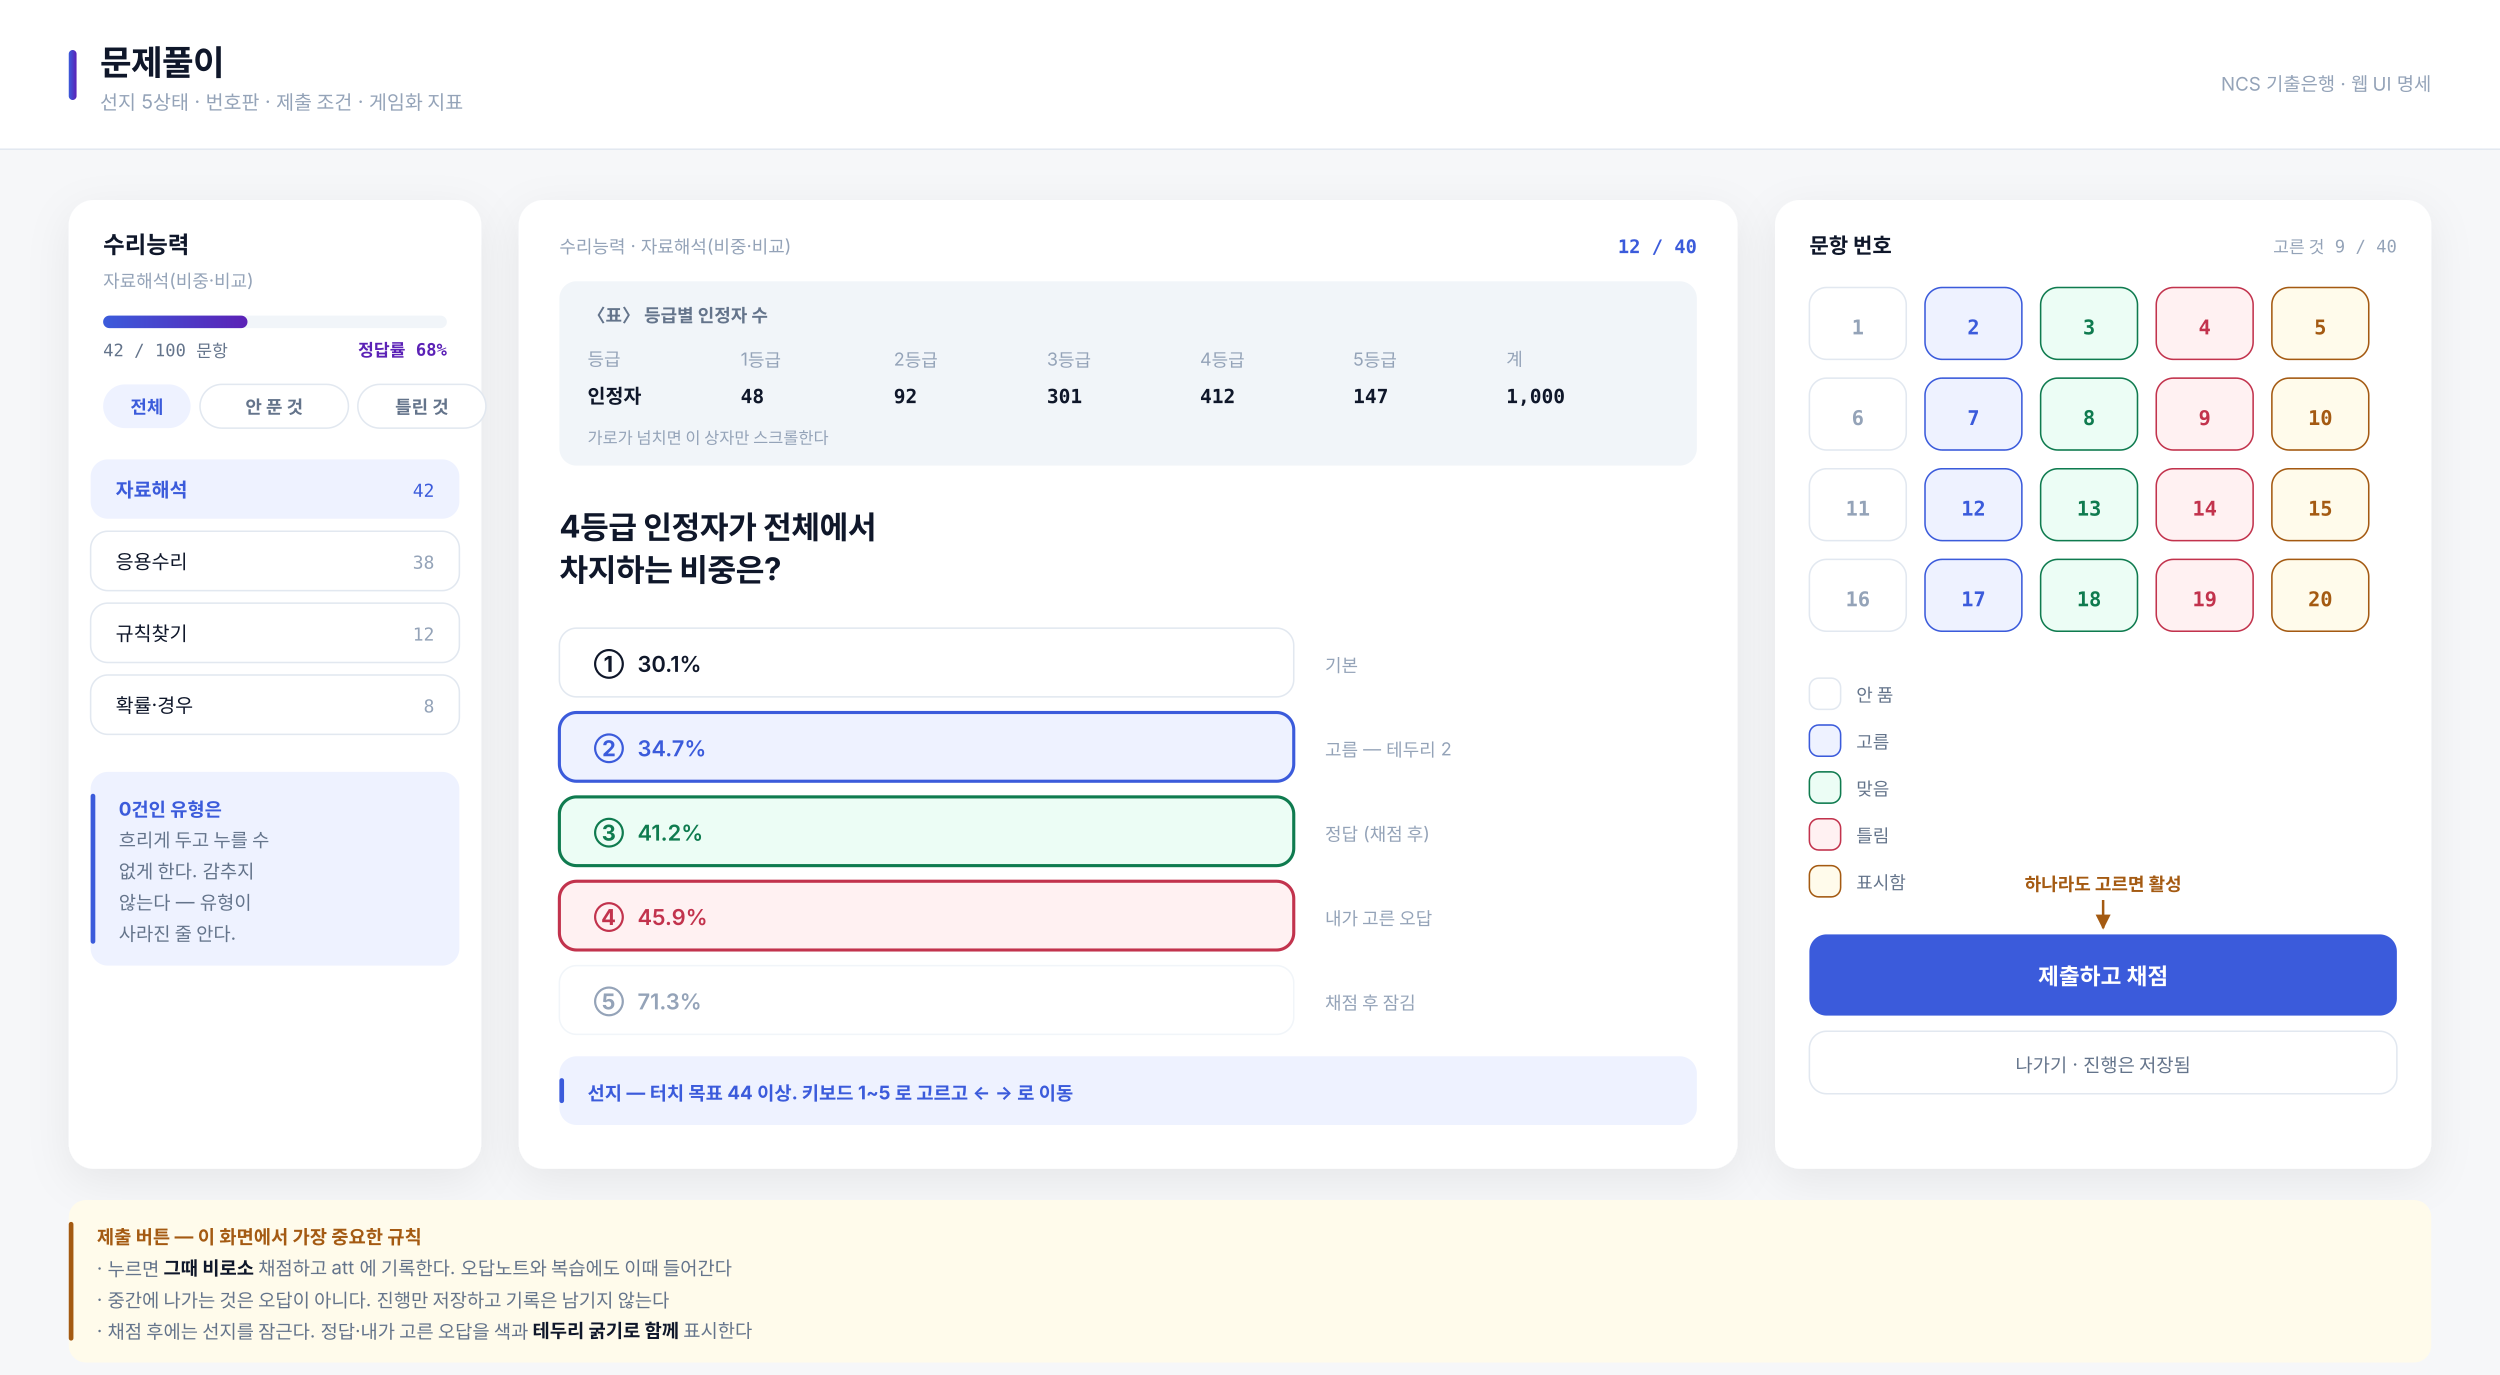
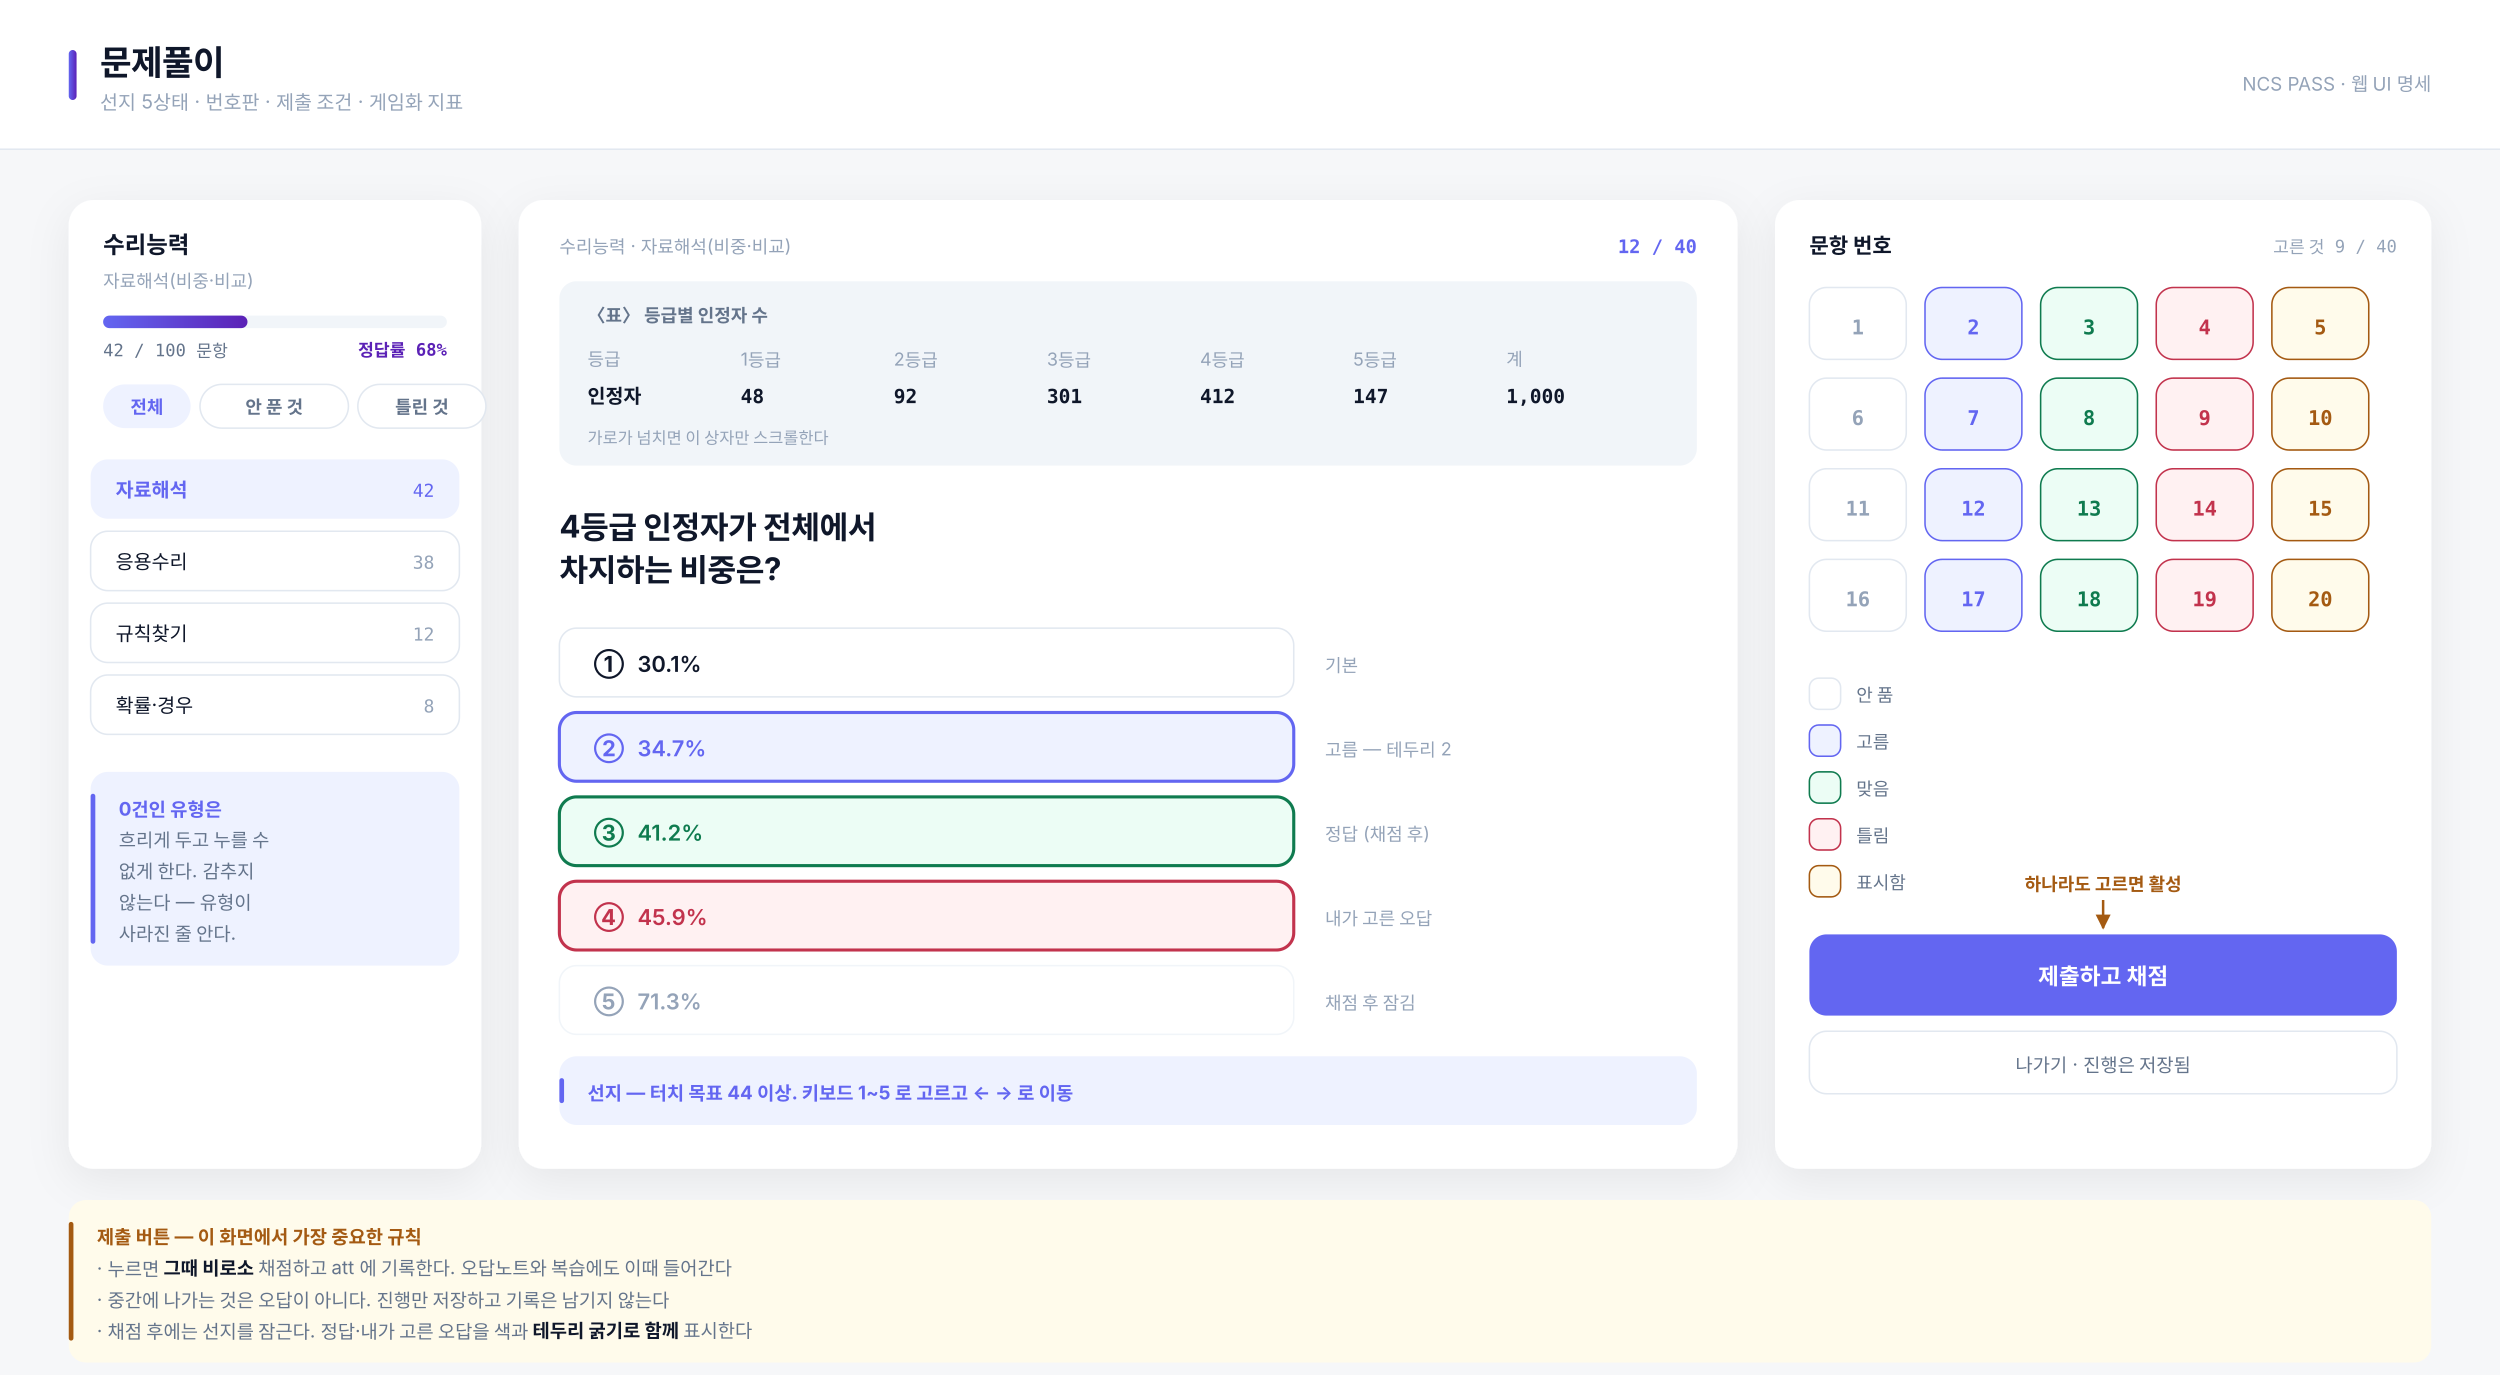
<svg xmlns="http://www.w3.org/2000/svg" width="1600" height="880" viewBox="0 0 1600 880">
  <defs>
    <filter id="sh" x="-30%" y="-30%" width="160%" height="170%">
      <feDropShadow dx="0" dy="1" stdDeviation="1" flood-opacity=".04" />
      <feDropShadow dx="0" dy="8" stdDeviation="14" flood-opacity=".07" />
    </filter>
    <linearGradient id="pg" x1="0" y1="0" x2="1" y2="0">
-       <stop offset="0" stop-color="#3b5bdb" />
+       <stop offset="0" stop-color="#6366f1" />
      <stop offset="1" stop-color="#5b21b6" />
    </linearGradient>
    <marker id="ah" viewBox="0 0 10 10" refX="9" refY="5" markerWidth="6" markerHeight="6" orient="auto-start-reverse">
      <path d="M0,0 L10,5 L0,10 z" fill="#a45a12" />
    </marker>
  </defs>
  <rect width="1600" height="880" fill="#f6f7f9" />
  <rect x="0" y="0" width="1600" height="96" rx="0" fill="#ffffff" />
  <rect x="0" y="95" width="1600" height="1" fill="#e2e8f0" />
  <rect x="44" y="32" width="5" height="32" rx="2.5" fill="url(#pg)" />
  <text x="64" y="48" font-family="Pretendard, Malgun Gothic, 맑은 고딕, -apple-system, sans-serif" font-size="22" fill="#0f172a" text-anchor="start" font-weight="700" letter-spacing="-.4">문제풀이</text>
  <text x="64" y="70" font-family="Pretendard, Malgun Gothic, 맑은 고딕, -apple-system, sans-serif" font-size="12.5" fill="#94a3b8" text-anchor="start" font-weight="400">선지 5상태 · 번호판 · 제출 조건 · 게임화 지표</text>
-   <text x="1556" y="58" font-family="Pretendard, Malgun Gothic, 맑은 고딕, -apple-system, sans-serif" font-size="12" fill="#94a3b8" text-anchor="end" font-weight="400">NCS 기출은행 · 웹 UI 명세</text>
+   <text x="1556" y="58" font-family="Pretendard, Malgun Gothic, 맑은 고딕, -apple-system, sans-serif" font-size="12" fill="#94a3b8" text-anchor="end" font-weight="400">NCS PASS · 웹 UI 명세</text>
  <rect x="44" y="128" width="264" height="620" rx="16" fill="#ffffff" filter="url(#sh)" />
  <text x="66" y="162" font-family="Pretendard, Malgun Gothic, 맑은 고딕, -apple-system, sans-serif" font-size="15" fill="#0f172a" text-anchor="start" font-weight="700">수리능력</text>
  <text x="66" y="184" font-family="Pretendard, Malgun Gothic, 맑은 고딕, -apple-system, sans-serif" font-size="11.5" fill="#94a3b8" text-anchor="start" font-weight="400">자료해석(비중·비교)</text>
  <rect x="66" y="202" width="220" height="8" rx="4.0" fill="#f1f5f9" />
  <rect x="66" y="202" width="92.4" height="8" rx="4.0" fill="url(#pg)" />
  <text x="66" y="228" font-family="SF Mono, Consolas, D2Coding, monospace" font-size="11" fill="#64748b" text-anchor="start" font-weight="400">42 / 100 문항</text>
  <text x="286" y="228" font-family="SF Mono, Consolas, D2Coding, monospace" font-size="11" fill="#5b21b6" text-anchor="end" font-weight="700">정답률 68%</text>
  <rect x="66" y="246" width="56" height="28" rx="14.0" fill="#eef2ff" />
-   <text x="94.0" y="264.6" font-family="Pretendard, Malgun Gothic, 맑은 고딕, -apple-system, sans-serif" font-size="11.5" fill="#3b5bdb" text-anchor="middle" font-weight="600">전체</text>
+   <text x="94.0" y="264.6" font-family="Pretendard, Malgun Gothic, 맑은 고딕, -apple-system, sans-serif" font-size="11.5" fill="#6366f1" text-anchor="middle" font-weight="600">전체</text>
  <rect x="128" y="246" width="95" height="28" rx="14.0" fill="#ffffff" stroke="#e2e8f0" stroke-width="1" />
  <text x="175.5" y="264.6" font-family="Pretendard, Malgun Gothic, 맑은 고딕, -apple-system, sans-serif" font-size="11.5" fill="#64748b" text-anchor="middle" font-weight="600">안 푼 것</text>
  <rect x="229" y="246" width="82" height="28" rx="14.0" fill="#ffffff" stroke="#e2e8f0" stroke-width="1" />
  <text x="270.0" y="264.6" font-family="Pretendard, Malgun Gothic, 맑은 고딕, -apple-system, sans-serif" font-size="11.5" fill="#64748b" text-anchor="middle" font-weight="600">틀린 것</text>
  <rect x="58" y="294" width="236" height="38" rx="11" fill="#eef2ff" />
-   <text x="74" y="318" font-family="Pretendard, Malgun Gothic, 맑은 고딕, -apple-system, sans-serif" font-size="12.5" fill="#3b5bdb" text-anchor="start" font-weight="700">자료해석</text>
-   <text x="278" y="318" font-family="SF Mono, Consolas, D2Coding, monospace" font-size="11.5" fill="#3b5bdb" text-anchor="end" font-weight="400">42</text>
+   <text x="74" y="318" font-family="Pretendard, Malgun Gothic, 맑은 고딕, -apple-system, sans-serif" font-size="12.5" fill="#6366f1" text-anchor="start" font-weight="700">자료해석</text>
+   <text x="278" y="318" font-family="SF Mono, Consolas, D2Coding, monospace" font-size="11.5" fill="#6366f1" text-anchor="end" font-weight="400">42</text>
  <rect x="58" y="340" width="236" height="38" rx="11" fill="#ffffff" stroke="#e2e8f0" stroke-width="1" />
  <text x="74" y="364" font-family="Pretendard, Malgun Gothic, 맑은 고딕, -apple-system, sans-serif" font-size="12.5" fill="#0f172a" text-anchor="start" font-weight="400">응용수리</text>
  <text x="278" y="364" font-family="SF Mono, Consolas, D2Coding, monospace" font-size="11.5" fill="#94a3b8" text-anchor="end" font-weight="400">38</text>
  <rect x="58" y="386" width="236" height="38" rx="11" fill="#ffffff" stroke="#e2e8f0" stroke-width="1" />
  <text x="74" y="410" font-family="Pretendard, Malgun Gothic, 맑은 고딕, -apple-system, sans-serif" font-size="12.5" fill="#0f172a" text-anchor="start" font-weight="400">규칙찾기</text>
  <text x="278" y="410" font-family="SF Mono, Consolas, D2Coding, monospace" font-size="11.5" fill="#94a3b8" text-anchor="end" font-weight="400">12</text>
  <rect x="58" y="432" width="236" height="38" rx="11" fill="#ffffff" stroke="#e2e8f0" stroke-width="1" />
  <text x="74" y="456" font-family="Pretendard, Malgun Gothic, 맑은 고딕, -apple-system, sans-serif" font-size="12.5" fill="#0f172a" text-anchor="start" font-weight="400">확률·경우</text>
  <text x="278" y="456" font-family="SF Mono, Consolas, D2Coding, monospace" font-size="11.5" fill="#94a3b8" text-anchor="end" font-weight="400">8</text>
  <rect x="58" y="494" width="236" height="124" rx="11" fill="#eef2ff" />
-   <rect x="58" y="508" width="3" height="96" rx="1.5" fill="#3b5bdb" />
-   <text x="76" y="522" font-family="Pretendard, Malgun Gothic, 맑은 고딕, -apple-system, sans-serif" font-size="12" fill="#3b5bdb" text-anchor="start" font-weight="700">0건인 유형은</text>
+   <rect x="58" y="508" width="3" height="96" rx="1.5" fill="#6366f1" />
+   <text x="76" y="522" font-family="Pretendard, Malgun Gothic, 맑은 고딕, -apple-system, sans-serif" font-size="12" fill="#6366f1" text-anchor="start" font-weight="700">0건인 유형은</text>
  <text x="76" y="542" font-family="Pretendard, Malgun Gothic, 맑은 고딕, -apple-system, sans-serif" font-size="12" fill="#64748b" text-anchor="start" font-weight="400">흐리게 두고 누를 수</text>
  <text x="76" y="562" font-family="Pretendard, Malgun Gothic, 맑은 고딕, -apple-system, sans-serif" font-size="12" fill="#64748b" text-anchor="start" font-weight="400">없게 한다. 감추지</text>
  <text x="76" y="582" font-family="Pretendard, Malgun Gothic, 맑은 고딕, -apple-system, sans-serif" font-size="12" fill="#64748b" text-anchor="start" font-weight="400">않는다 — 유형이</text>
  <text x="76" y="602" font-family="Pretendard, Malgun Gothic, 맑은 고딕, -apple-system, sans-serif" font-size="12" fill="#64748b" text-anchor="start" font-weight="400">사라진 줄 안다.</text>
  <rect x="332" y="128" width="780" height="620" rx="16" fill="#ffffff" filter="url(#sh)" />
  <text x="358" y="162" font-family="Pretendard, Malgun Gothic, 맑은 고딕, -apple-system, sans-serif" font-size="11.5" fill="#94a3b8" text-anchor="start" font-weight="400">수리능력 · 자료해석(비중·비교)</text>
-   <text x="1086" y="162" font-family="SF Mono, Consolas, D2Coding, monospace" font-size="12" fill="#3b5bdb" text-anchor="end" font-weight="700">12 / 40</text>
+   <text x="1086" y="162" font-family="SF Mono, Consolas, D2Coding, monospace" font-size="12" fill="#6366f1" text-anchor="end" font-weight="700">12 / 40</text>
  <rect x="358" y="180" width="728" height="118" rx="11" fill="#f1f5f9" />
  <text x="376" y="206" font-family="Pretendard, Malgun Gothic, 맑은 고딕, -apple-system, sans-serif" font-size="11.5" fill="#64748b" text-anchor="start" font-weight="700">〈표〉 등급별 인정자 수</text>
  <text x="376" y="234" font-family="Pretendard, Malgun Gothic, 맑은 고딕, -apple-system, sans-serif" font-size="11.5" fill="#94a3b8" text-anchor="start" font-weight="400">등급</text>
  <text x="376" y="258" font-family="SF Mono, Consolas, D2Coding, monospace" font-size="12.5" fill="#0f172a" text-anchor="start" font-weight="600">인정자</text>
  <text x="474" y="234" font-family="Pretendard, Malgun Gothic, 맑은 고딕, -apple-system, sans-serif" font-size="11.5" fill="#94a3b8" text-anchor="start" font-weight="400">1등급</text>
  <text x="474" y="258" font-family="SF Mono, Consolas, D2Coding, monospace" font-size="12.5" fill="#0f172a" text-anchor="start" font-weight="600">48</text>
  <text x="572" y="234" font-family="Pretendard, Malgun Gothic, 맑은 고딕, -apple-system, sans-serif" font-size="11.5" fill="#94a3b8" text-anchor="start" font-weight="400">2등급</text>
  <text x="572" y="258" font-family="SF Mono, Consolas, D2Coding, monospace" font-size="12.5" fill="#0f172a" text-anchor="start" font-weight="600">92</text>
  <text x="670" y="234" font-family="Pretendard, Malgun Gothic, 맑은 고딕, -apple-system, sans-serif" font-size="11.5" fill="#94a3b8" text-anchor="start" font-weight="400">3등급</text>
  <text x="670" y="258" font-family="SF Mono, Consolas, D2Coding, monospace" font-size="12.5" fill="#0f172a" text-anchor="start" font-weight="600">301</text>
  <text x="768" y="234" font-family="Pretendard, Malgun Gothic, 맑은 고딕, -apple-system, sans-serif" font-size="11.5" fill="#94a3b8" text-anchor="start" font-weight="400">4등급</text>
  <text x="768" y="258" font-family="SF Mono, Consolas, D2Coding, monospace" font-size="12.5" fill="#0f172a" text-anchor="start" font-weight="600">412</text>
  <text x="866" y="234" font-family="Pretendard, Malgun Gothic, 맑은 고딕, -apple-system, sans-serif" font-size="11.5" fill="#94a3b8" text-anchor="start" font-weight="400">5등급</text>
  <text x="866" y="258" font-family="SF Mono, Consolas, D2Coding, monospace" font-size="12.5" fill="#0f172a" text-anchor="start" font-weight="600">147</text>
  <text x="964" y="234" font-family="Pretendard, Malgun Gothic, 맑은 고딕, -apple-system, sans-serif" font-size="11.5" fill="#94a3b8" text-anchor="start" font-weight="400">계</text>
  <text x="964" y="258" font-family="SF Mono, Consolas, D2Coding, monospace" font-size="12.5" fill="#0f172a" text-anchor="start" font-weight="600">1,000</text>
  <text x="376" y="284" font-family="Pretendard, Malgun Gothic, 맑은 고딕, -apple-system, sans-serif" font-size="10.5" fill="#94a3b8" text-anchor="start" font-weight="400">가로가 넘치면 이 상자만 스크롤한다</text>
  <text x="358" y="344" font-family="Pretendard, Malgun Gothic, 맑은 고딕, -apple-system, sans-serif" font-size="20" fill="#0f172a" text-anchor="start" font-weight="700" letter-spacing="-.3">4등급 인정자가 전체에서</text>
  <text x="358" y="372" font-family="Pretendard, Malgun Gothic, 맑은 고딕, -apple-system, sans-serif" font-size="20" fill="#0f172a" text-anchor="start" font-weight="700" letter-spacing="-.3">차지하는 비중은?</text>
  <rect x="358" y="402" width="470" height="44" rx="11" fill="#ffffff" stroke="#e2e8f0" stroke-width="1" />
  <text x="380" y="430" font-family="Pretendard, Malgun Gothic, 맑은 고딕, -apple-system, sans-serif" font-size="14" fill="#0f172a" text-anchor="start" font-weight="700">①</text>
  <text x="408" y="430" font-family="Pretendard, Malgun Gothic, 맑은 고딕, -apple-system, sans-serif" font-size="14" fill="#0f172a" text-anchor="start" font-weight="600">30.1%</text>
  <text x="848" y="430" font-family="Pretendard, Malgun Gothic, 맑은 고딕, -apple-system, sans-serif" font-size="11.5" fill="#94a3b8" text-anchor="start" font-weight="400">기본</text>
-   <rect x="358" y="456" width="470" height="44" rx="11" fill="#eef2ff" stroke="#3b5bdb" stroke-width="2" />
-   <text x="380" y="484" font-family="Pretendard, Malgun Gothic, 맑은 고딕, -apple-system, sans-serif" font-size="14" fill="#3b5bdb" text-anchor="start" font-weight="700">②</text>
-   <text x="408" y="484" font-family="Pretendard, Malgun Gothic, 맑은 고딕, -apple-system, sans-serif" font-size="14" fill="#3b5bdb" text-anchor="start" font-weight="600">34.7%</text>
+   <rect x="358" y="456" width="470" height="44" rx="11" fill="#eef2ff" stroke="#6366f1" stroke-width="2" />
+   <text x="380" y="484" font-family="Pretendard, Malgun Gothic, 맑은 고딕, -apple-system, sans-serif" font-size="14" fill="#6366f1" text-anchor="start" font-weight="700">②</text>
+   <text x="408" y="484" font-family="Pretendard, Malgun Gothic, 맑은 고딕, -apple-system, sans-serif" font-size="14" fill="#6366f1" text-anchor="start" font-weight="600">34.7%</text>
  <text x="848" y="484" font-family="Pretendard, Malgun Gothic, 맑은 고딕, -apple-system, sans-serif" font-size="11.5" fill="#94a3b8" text-anchor="start" font-weight="400">고름 — 테두리 2</text>
  <rect x="358" y="510" width="470" height="44" rx="11" fill="#ecfdf5" stroke="#0f7b4f" stroke-width="2" />
  <text x="380" y="538" font-family="Pretendard, Malgun Gothic, 맑은 고딕, -apple-system, sans-serif" font-size="14" fill="#0f7b4f" text-anchor="start" font-weight="700">③</text>
  <text x="408" y="538" font-family="Pretendard, Malgun Gothic, 맑은 고딕, -apple-system, sans-serif" font-size="14" fill="#0f7b4f" text-anchor="start" font-weight="600">41.2%</text>
  <text x="848" y="538" font-family="Pretendard, Malgun Gothic, 맑은 고딕, -apple-system, sans-serif" font-size="11.5" fill="#94a3b8" text-anchor="start" font-weight="400">정답 (채점 후)</text>
  <rect x="358" y="564" width="470" height="44" rx="11" fill="#fff1f2" stroke="#c2334d" stroke-width="2" />
  <text x="380" y="592" font-family="Pretendard, Malgun Gothic, 맑은 고딕, -apple-system, sans-serif" font-size="14" fill="#c2334d" text-anchor="start" font-weight="700">④</text>
  <text x="408" y="592" font-family="Pretendard, Malgun Gothic, 맑은 고딕, -apple-system, sans-serif" font-size="14" fill="#c2334d" text-anchor="start" font-weight="600">45.9%</text>
  <text x="848" y="592" font-family="Pretendard, Malgun Gothic, 맑은 고딕, -apple-system, sans-serif" font-size="11.5" fill="#94a3b8" text-anchor="start" font-weight="400">내가 고른 오답</text>
  <rect x="358" y="618" width="470" height="44" rx="11" fill="#ffffff" stroke="#f1f5f9" stroke-width="1" />
  <text x="380" y="646" font-family="Pretendard, Malgun Gothic, 맑은 고딕, -apple-system, sans-serif" font-size="14" fill="#94a3b8" text-anchor="start" font-weight="700">⑤</text>
  <text x="408" y="646" font-family="Pretendard, Malgun Gothic, 맑은 고딕, -apple-system, sans-serif" font-size="14" fill="#94a3b8" text-anchor="start" font-weight="600">71.3%</text>
  <text x="848" y="646" font-family="Pretendard, Malgun Gothic, 맑은 고딕, -apple-system, sans-serif" font-size="11.5" fill="#94a3b8" text-anchor="start" font-weight="400">채점 후 잠김</text>
  <rect x="358" y="676" width="728" height="44" rx="11" fill="#eef2ff" />
-   <rect x="358" y="690" width="3" height="16" rx="1.5" fill="#3b5bdb" />
-   <text x="376" y="704" font-family="Pretendard, Malgun Gothic, 맑은 고딕, -apple-system, sans-serif" font-size="12" fill="#3b5bdb" text-anchor="start" font-weight="700">선지 — 터치 목표 44 이상. 키보드 1~5 로 고르고 ← → 로 이동</text>
+   <rect x="358" y="690" width="3" height="16" rx="1.5" fill="#6366f1" />
+   <text x="376" y="704" font-family="Pretendard, Malgun Gothic, 맑은 고딕, -apple-system, sans-serif" font-size="12" fill="#6366f1" text-anchor="start" font-weight="700">선지 — 터치 목표 44 이상. 키보드 1~5 로 고르고 ← → 로 이동</text>
  <rect x="1136" y="128" width="420" height="620" rx="16" fill="#ffffff" filter="url(#sh)" />
  <text x="1158" y="162" font-family="Pretendard, Malgun Gothic, 맑은 고딕, -apple-system, sans-serif" font-size="13.5" fill="#0f172a" text-anchor="start" font-weight="700">문항 번호</text>
  <text x="1534" y="162" font-family="SF Mono, Consolas, D2Coding, monospace" font-size="11" fill="#94a3b8" text-anchor="end" font-weight="400">고른 것 9 / 40</text>
  <rect x="1158" y="184" width="62" height="46" rx="11" fill="#ffffff" stroke="#e2e8f0" stroke-width="1" />
  <text x="1189" y="214" font-family="SF Mono, Consolas, D2Coding, monospace" font-size="13" fill="#94a3b8" text-anchor="middle" font-weight="700">1</text>
-   <rect x="1232" y="184" width="62" height="46" rx="11" fill="#eef2ff" stroke="#3b5bdb" stroke-width="1" />
-   <text x="1263" y="214" font-family="SF Mono, Consolas, D2Coding, monospace" font-size="13" fill="#3b5bdb" text-anchor="middle" font-weight="700">2</text>
+   <rect x="1232" y="184" width="62" height="46" rx="11" fill="#eef2ff" stroke="#6366f1" stroke-width="1" />
+   <text x="1263" y="214" font-family="SF Mono, Consolas, D2Coding, monospace" font-size="13" fill="#6366f1" text-anchor="middle" font-weight="700">2</text>
  <rect x="1306" y="184" width="62" height="46" rx="11" fill="#ecfdf5" stroke="#0f7b4f" stroke-width="1" />
  <text x="1337" y="214" font-family="SF Mono, Consolas, D2Coding, monospace" font-size="13" fill="#0f7b4f" text-anchor="middle" font-weight="700">3</text>
  <rect x="1380" y="184" width="62" height="46" rx="11" fill="#fff1f2" stroke="#c2334d" stroke-width="1" />
  <text x="1411" y="214" font-family="SF Mono, Consolas, D2Coding, monospace" font-size="13" fill="#c2334d" text-anchor="middle" font-weight="700">4</text>
  <rect x="1454" y="184" width="62" height="46" rx="11" fill="#fffbeb" stroke="#a45a12" stroke-width="1" />
  <text x="1485" y="214" font-family="SF Mono, Consolas, D2Coding, monospace" font-size="13" fill="#a45a12" text-anchor="middle" font-weight="700">5</text>
  <rect x="1158" y="242" width="62" height="46" rx="11" fill="#ffffff" stroke="#e2e8f0" stroke-width="1" />
  <text x="1189" y="272" font-family="SF Mono, Consolas, D2Coding, monospace" font-size="13" fill="#94a3b8" text-anchor="middle" font-weight="700">6</text>
-   <rect x="1232" y="242" width="62" height="46" rx="11" fill="#eef2ff" stroke="#3b5bdb" stroke-width="1" />
-   <text x="1263" y="272" font-family="SF Mono, Consolas, D2Coding, monospace" font-size="13" fill="#3b5bdb" text-anchor="middle" font-weight="700">7</text>
+   <rect x="1232" y="242" width="62" height="46" rx="11" fill="#eef2ff" stroke="#6366f1" stroke-width="1" />
+   <text x="1263" y="272" font-family="SF Mono, Consolas, D2Coding, monospace" font-size="13" fill="#6366f1" text-anchor="middle" font-weight="700">7</text>
  <rect x="1306" y="242" width="62" height="46" rx="11" fill="#ecfdf5" stroke="#0f7b4f" stroke-width="1" />
  <text x="1337" y="272" font-family="SF Mono, Consolas, D2Coding, monospace" font-size="13" fill="#0f7b4f" text-anchor="middle" font-weight="700">8</text>
  <rect x="1380" y="242" width="62" height="46" rx="11" fill="#fff1f2" stroke="#c2334d" stroke-width="1" />
  <text x="1411" y="272" font-family="SF Mono, Consolas, D2Coding, monospace" font-size="13" fill="#c2334d" text-anchor="middle" font-weight="700">9</text>
  <rect x="1454" y="242" width="62" height="46" rx="11" fill="#fffbeb" stroke="#a45a12" stroke-width="1" />
  <text x="1485" y="272" font-family="SF Mono, Consolas, D2Coding, monospace" font-size="13" fill="#a45a12" text-anchor="middle" font-weight="700">10</text>
  <rect x="1158" y="300" width="62" height="46" rx="11" fill="#ffffff" stroke="#e2e8f0" stroke-width="1" />
  <text x="1189" y="330" font-family="SF Mono, Consolas, D2Coding, monospace" font-size="13" fill="#94a3b8" text-anchor="middle" font-weight="700">11</text>
-   <rect x="1232" y="300" width="62" height="46" rx="11" fill="#eef2ff" stroke="#3b5bdb" stroke-width="1" />
-   <text x="1263" y="330" font-family="SF Mono, Consolas, D2Coding, monospace" font-size="13" fill="#3b5bdb" text-anchor="middle" font-weight="700">12</text>
+   <rect x="1232" y="300" width="62" height="46" rx="11" fill="#eef2ff" stroke="#6366f1" stroke-width="1" />
+   <text x="1263" y="330" font-family="SF Mono, Consolas, D2Coding, monospace" font-size="13" fill="#6366f1" text-anchor="middle" font-weight="700">12</text>
  <rect x="1306" y="300" width="62" height="46" rx="11" fill="#ecfdf5" stroke="#0f7b4f" stroke-width="1" />
  <text x="1337" y="330" font-family="SF Mono, Consolas, D2Coding, monospace" font-size="13" fill="#0f7b4f" text-anchor="middle" font-weight="700">13</text>
  <rect x="1380" y="300" width="62" height="46" rx="11" fill="#fff1f2" stroke="#c2334d" stroke-width="1" />
  <text x="1411" y="330" font-family="SF Mono, Consolas, D2Coding, monospace" font-size="13" fill="#c2334d" text-anchor="middle" font-weight="700">14</text>
  <rect x="1454" y="300" width="62" height="46" rx="11" fill="#fffbeb" stroke="#a45a12" stroke-width="1" />
  <text x="1485" y="330" font-family="SF Mono, Consolas, D2Coding, monospace" font-size="13" fill="#a45a12" text-anchor="middle" font-weight="700">15</text>
  <rect x="1158" y="358" width="62" height="46" rx="11" fill="#ffffff" stroke="#e2e8f0" stroke-width="1" />
  <text x="1189" y="388" font-family="SF Mono, Consolas, D2Coding, monospace" font-size="13" fill="#94a3b8" text-anchor="middle" font-weight="700">16</text>
-   <rect x="1232" y="358" width="62" height="46" rx="11" fill="#eef2ff" stroke="#3b5bdb" stroke-width="1" />
-   <text x="1263" y="388" font-family="SF Mono, Consolas, D2Coding, monospace" font-size="13" fill="#3b5bdb" text-anchor="middle" font-weight="700">17</text>
+   <rect x="1232" y="358" width="62" height="46" rx="11" fill="#eef2ff" stroke="#6366f1" stroke-width="1" />
+   <text x="1263" y="388" font-family="SF Mono, Consolas, D2Coding, monospace" font-size="13" fill="#6366f1" text-anchor="middle" font-weight="700">17</text>
  <rect x="1306" y="358" width="62" height="46" rx="11" fill="#ecfdf5" stroke="#0f7b4f" stroke-width="1" />
  <text x="1337" y="388" font-family="SF Mono, Consolas, D2Coding, monospace" font-size="13" fill="#0f7b4f" text-anchor="middle" font-weight="700">18</text>
  <rect x="1380" y="358" width="62" height="46" rx="11" fill="#fff1f2" stroke="#c2334d" stroke-width="1" />
  <text x="1411" y="388" font-family="SF Mono, Consolas, D2Coding, monospace" font-size="13" fill="#c2334d" text-anchor="middle" font-weight="700">19</text>
  <rect x="1454" y="358" width="62" height="46" rx="11" fill="#fffbeb" stroke="#a45a12" stroke-width="1" />
  <text x="1485" y="388" font-family="SF Mono, Consolas, D2Coding, monospace" font-size="13" fill="#a45a12" text-anchor="middle" font-weight="700">20</text>
  <rect x="1158" y="434" width="20" height="20" rx="6" fill="#ffffff" stroke="#e2e8f0" stroke-width="1" />
  <text x="1188" y="449" font-family="Pretendard, Malgun Gothic, 맑은 고딕, -apple-system, sans-serif" font-size="11.5" fill="#64748b" text-anchor="start" font-weight="400">안 품</text>
-   <rect x="1158" y="464" width="20" height="20" rx="6" fill="#eef2ff" stroke="#3b5bdb" stroke-width="1" />
+   <rect x="1158" y="464" width="20" height="20" rx="6" fill="#eef2ff" stroke="#6366f1" stroke-width="1" />
  <text x="1188" y="479" font-family="Pretendard, Malgun Gothic, 맑은 고딕, -apple-system, sans-serif" font-size="11.5" fill="#64748b" text-anchor="start" font-weight="400">고름</text>
  <rect x="1158" y="494" width="20" height="20" rx="6" fill="#ecfdf5" stroke="#0f7b4f" stroke-width="1" />
  <text x="1188" y="509" font-family="Pretendard, Malgun Gothic, 맑은 고딕, -apple-system, sans-serif" font-size="11.5" fill="#64748b" text-anchor="start" font-weight="400">맞음</text>
  <rect x="1158" y="524" width="20" height="20" rx="6" fill="#fff1f2" stroke="#c2334d" stroke-width="1" />
  <text x="1188" y="539" font-family="Pretendard, Malgun Gothic, 맑은 고딕, -apple-system, sans-serif" font-size="11.5" fill="#64748b" text-anchor="start" font-weight="400">틀림</text>
  <rect x="1158" y="554" width="20" height="20" rx="6" fill="#fffbeb" stroke="#a45a12" stroke-width="1" />
  <text x="1188" y="569" font-family="Pretendard, Malgun Gothic, 맑은 고딕, -apple-system, sans-serif" font-size="11.5" fill="#64748b" text-anchor="start" font-weight="400">표시함</text>
-   <rect x="1158" y="598" width="376" height="52" rx="11" fill="#3b5bdb" />
+   <rect x="1158" y="598" width="376" height="52" rx="11" fill="#6366f1" />
  <text x="1346.0" y="630" font-family="Pretendard, Malgun Gothic, 맑은 고딕, -apple-system, sans-serif" font-size="14.5" fill="#fff" text-anchor="middle" font-weight="700">제출하고 채점</text>
  <rect x="1158" y="660" width="376" height="40" rx="11" fill="#ffffff" stroke="#e2e8f0" stroke-width="1" />
  <text x="1346.0" y="686" font-family="Pretendard, Malgun Gothic, 맑은 고딕, -apple-system, sans-serif" font-size="12" fill="#64748b" text-anchor="middle" font-weight="400">나가기 · 진행은 저장됨</text>
  <path d="M1346.0,576 L1346.0,594" stroke="#a45a12" stroke-width="1.6" marker-end="url(#ah)" fill="none" />
  <text x="1346.0" y="570" font-family="Pretendard, Malgun Gothic, 맑은 고딕, -apple-system, sans-serif" font-size="11.5" fill="#a45a12" text-anchor="middle" font-weight="700">하나라도 고르면 활성</text>
  <rect x="44" y="768" width="1512" height="104" rx="11" fill="#fffbeb" />
  <rect x="44" y="782" width="3" height="76" rx="1.5" fill="#a45a12" />
  <text x="62" y="796" font-family="Pretendard, Malgun Gothic, 맑은 고딕, -apple-system, sans-serif" font-size="12" fill="#a45a12" text-anchor="start" font-weight="700">제출 버튼 — 이 화면에서 가장 중요한 규칙</text>
  <text x="62" y="816" font-family="Pretendard, Malgun Gothic, 맑은 고딕, -apple-system, sans-serif" font-size="12" fill="#64748b" text-anchor="start" font-weight="400">· 누르면 <tspan font-weight="700" fill="#0f172a">그때 비로소</tspan> 채점하고 att 에 기록한다. 오답노트와 복습에도 이때 들어간다</text>
  <text x="62" y="836" font-family="Pretendard, Malgun Gothic, 맑은 고딕, -apple-system, sans-serif" font-size="12" fill="#64748b" text-anchor="start" font-weight="400">· 중간에 나가는 것은 오답이 아니다. 진행만 저장하고 기록은 남기지 않는다</text>
  <text x="62" y="856" font-family="Pretendard, Malgun Gothic, 맑은 고딕, -apple-system, sans-serif" font-size="12" fill="#64748b" text-anchor="start" font-weight="400">· 채점 후에는 선지를 잠근다. 정답·내가 고른 오답을 색과 <tspan font-weight="700" fill="#0f172a">테두리 굵기로 함께</tspan> 표시한다</text>
</svg>
